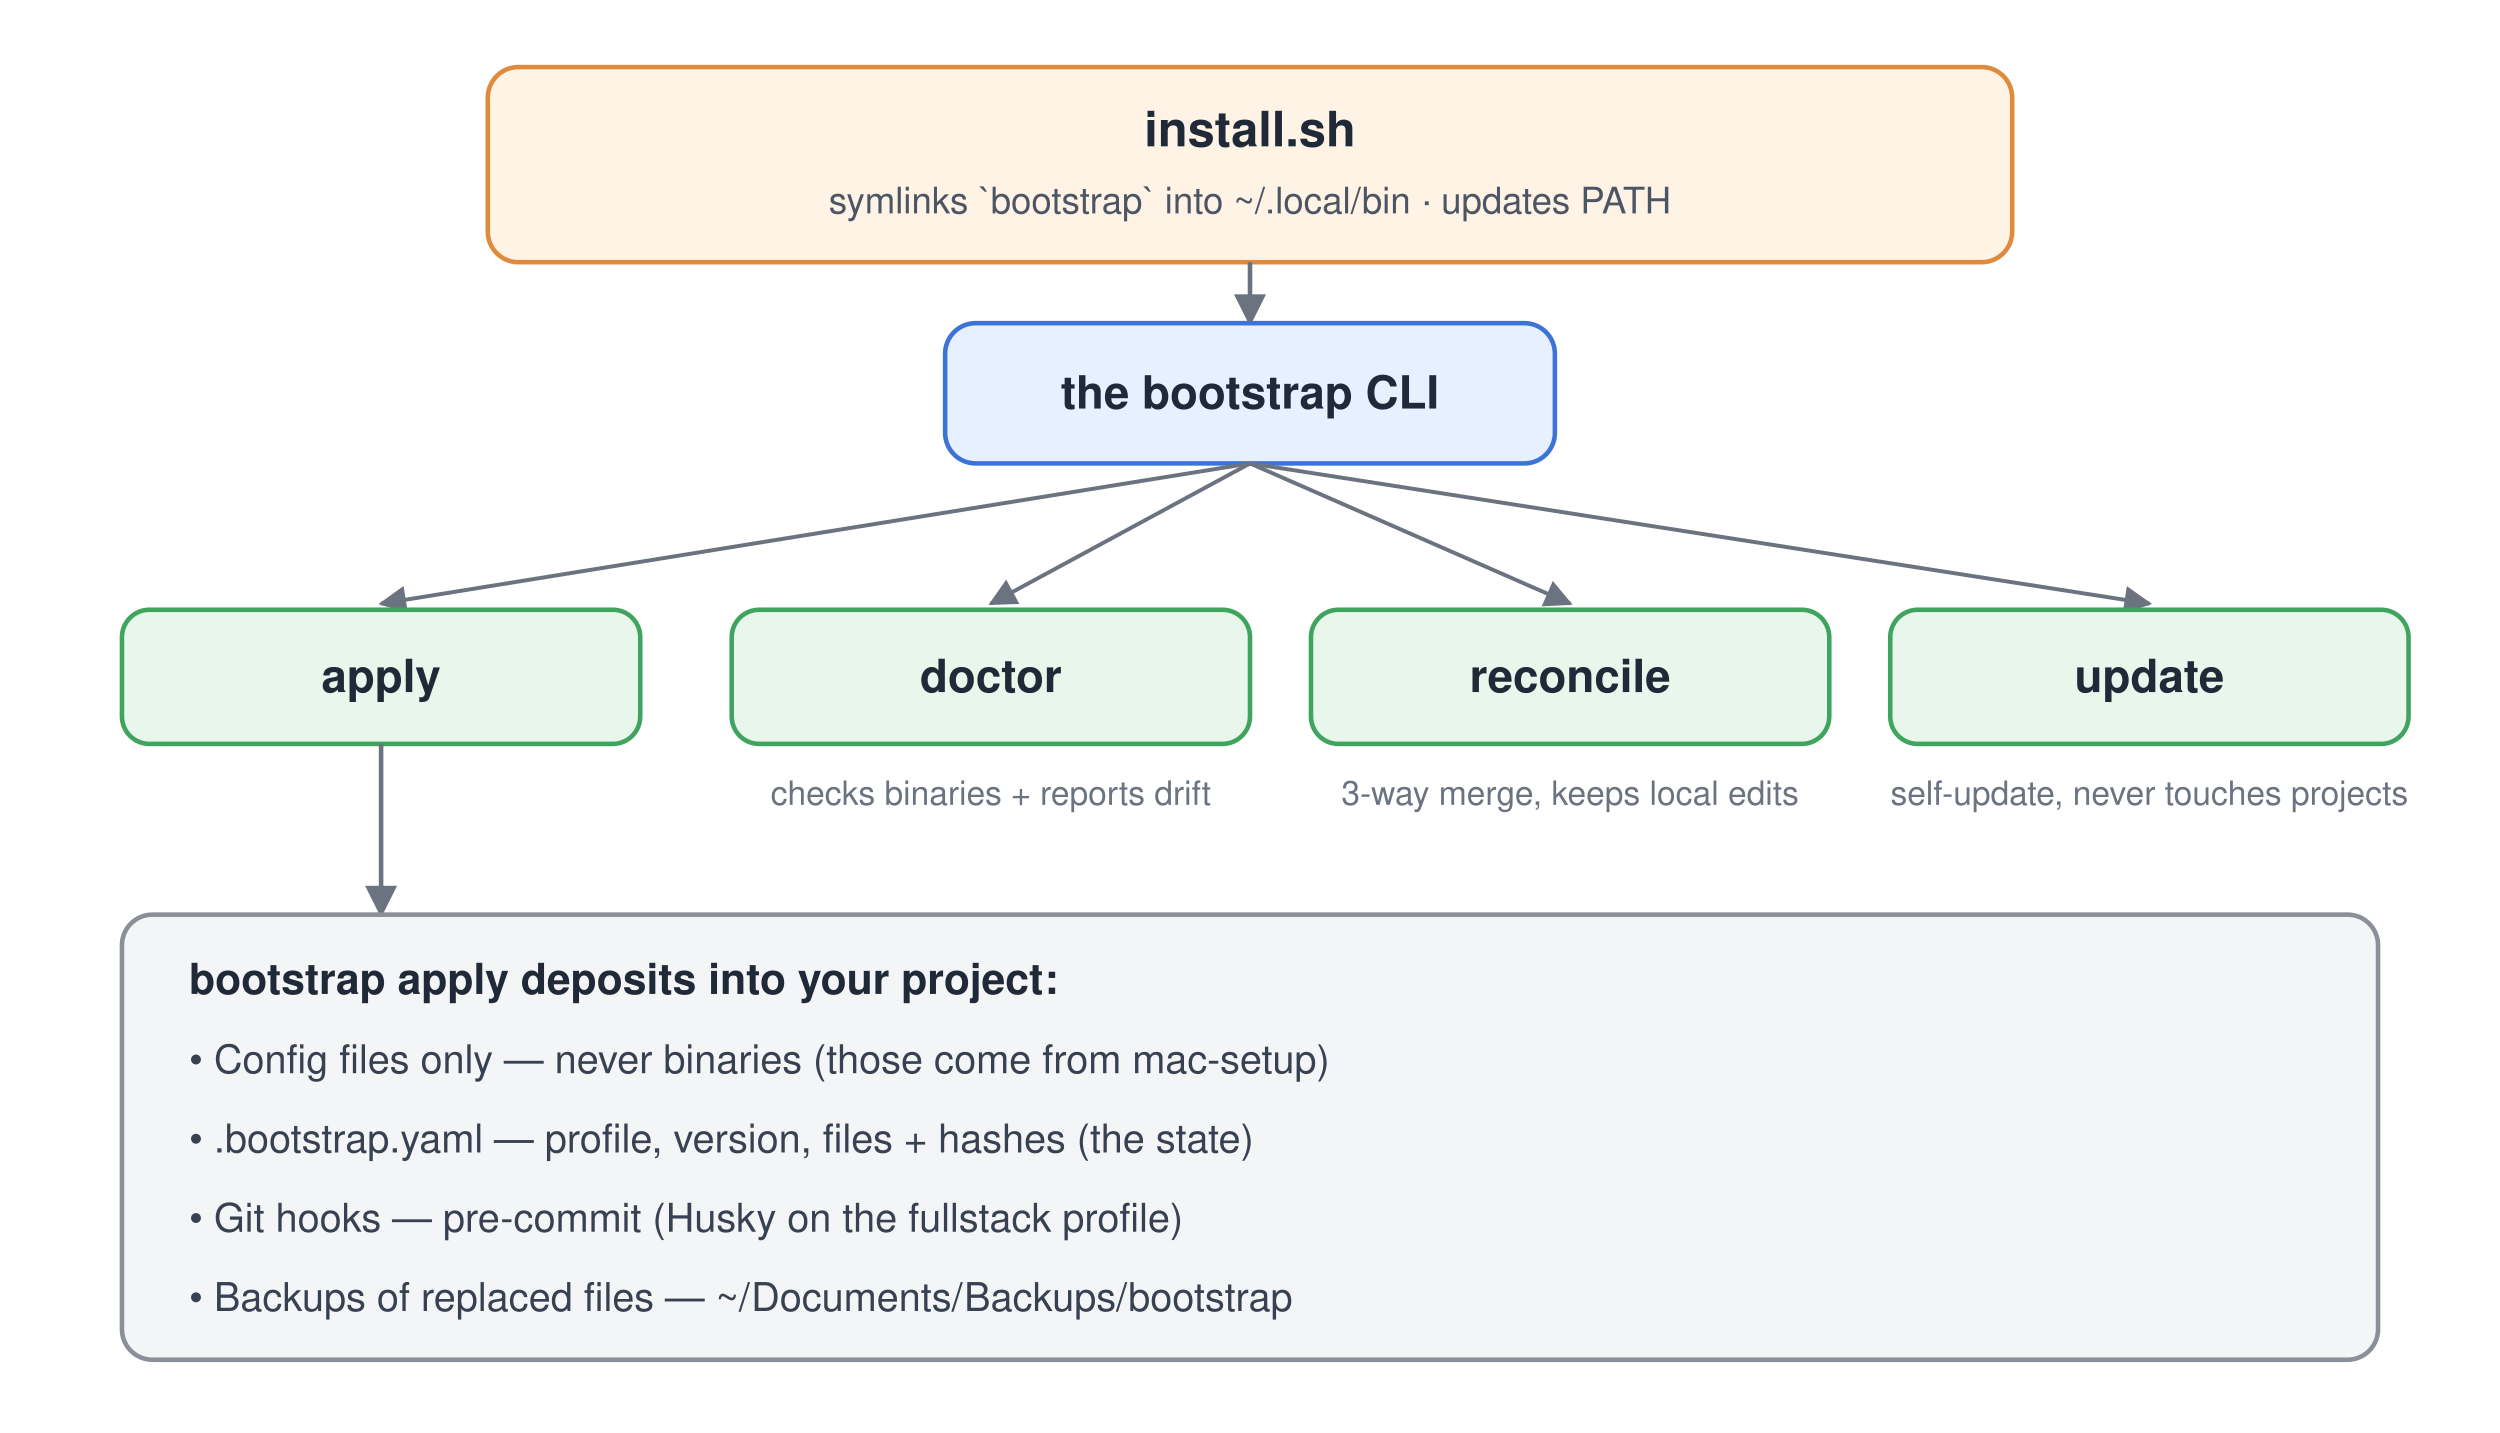
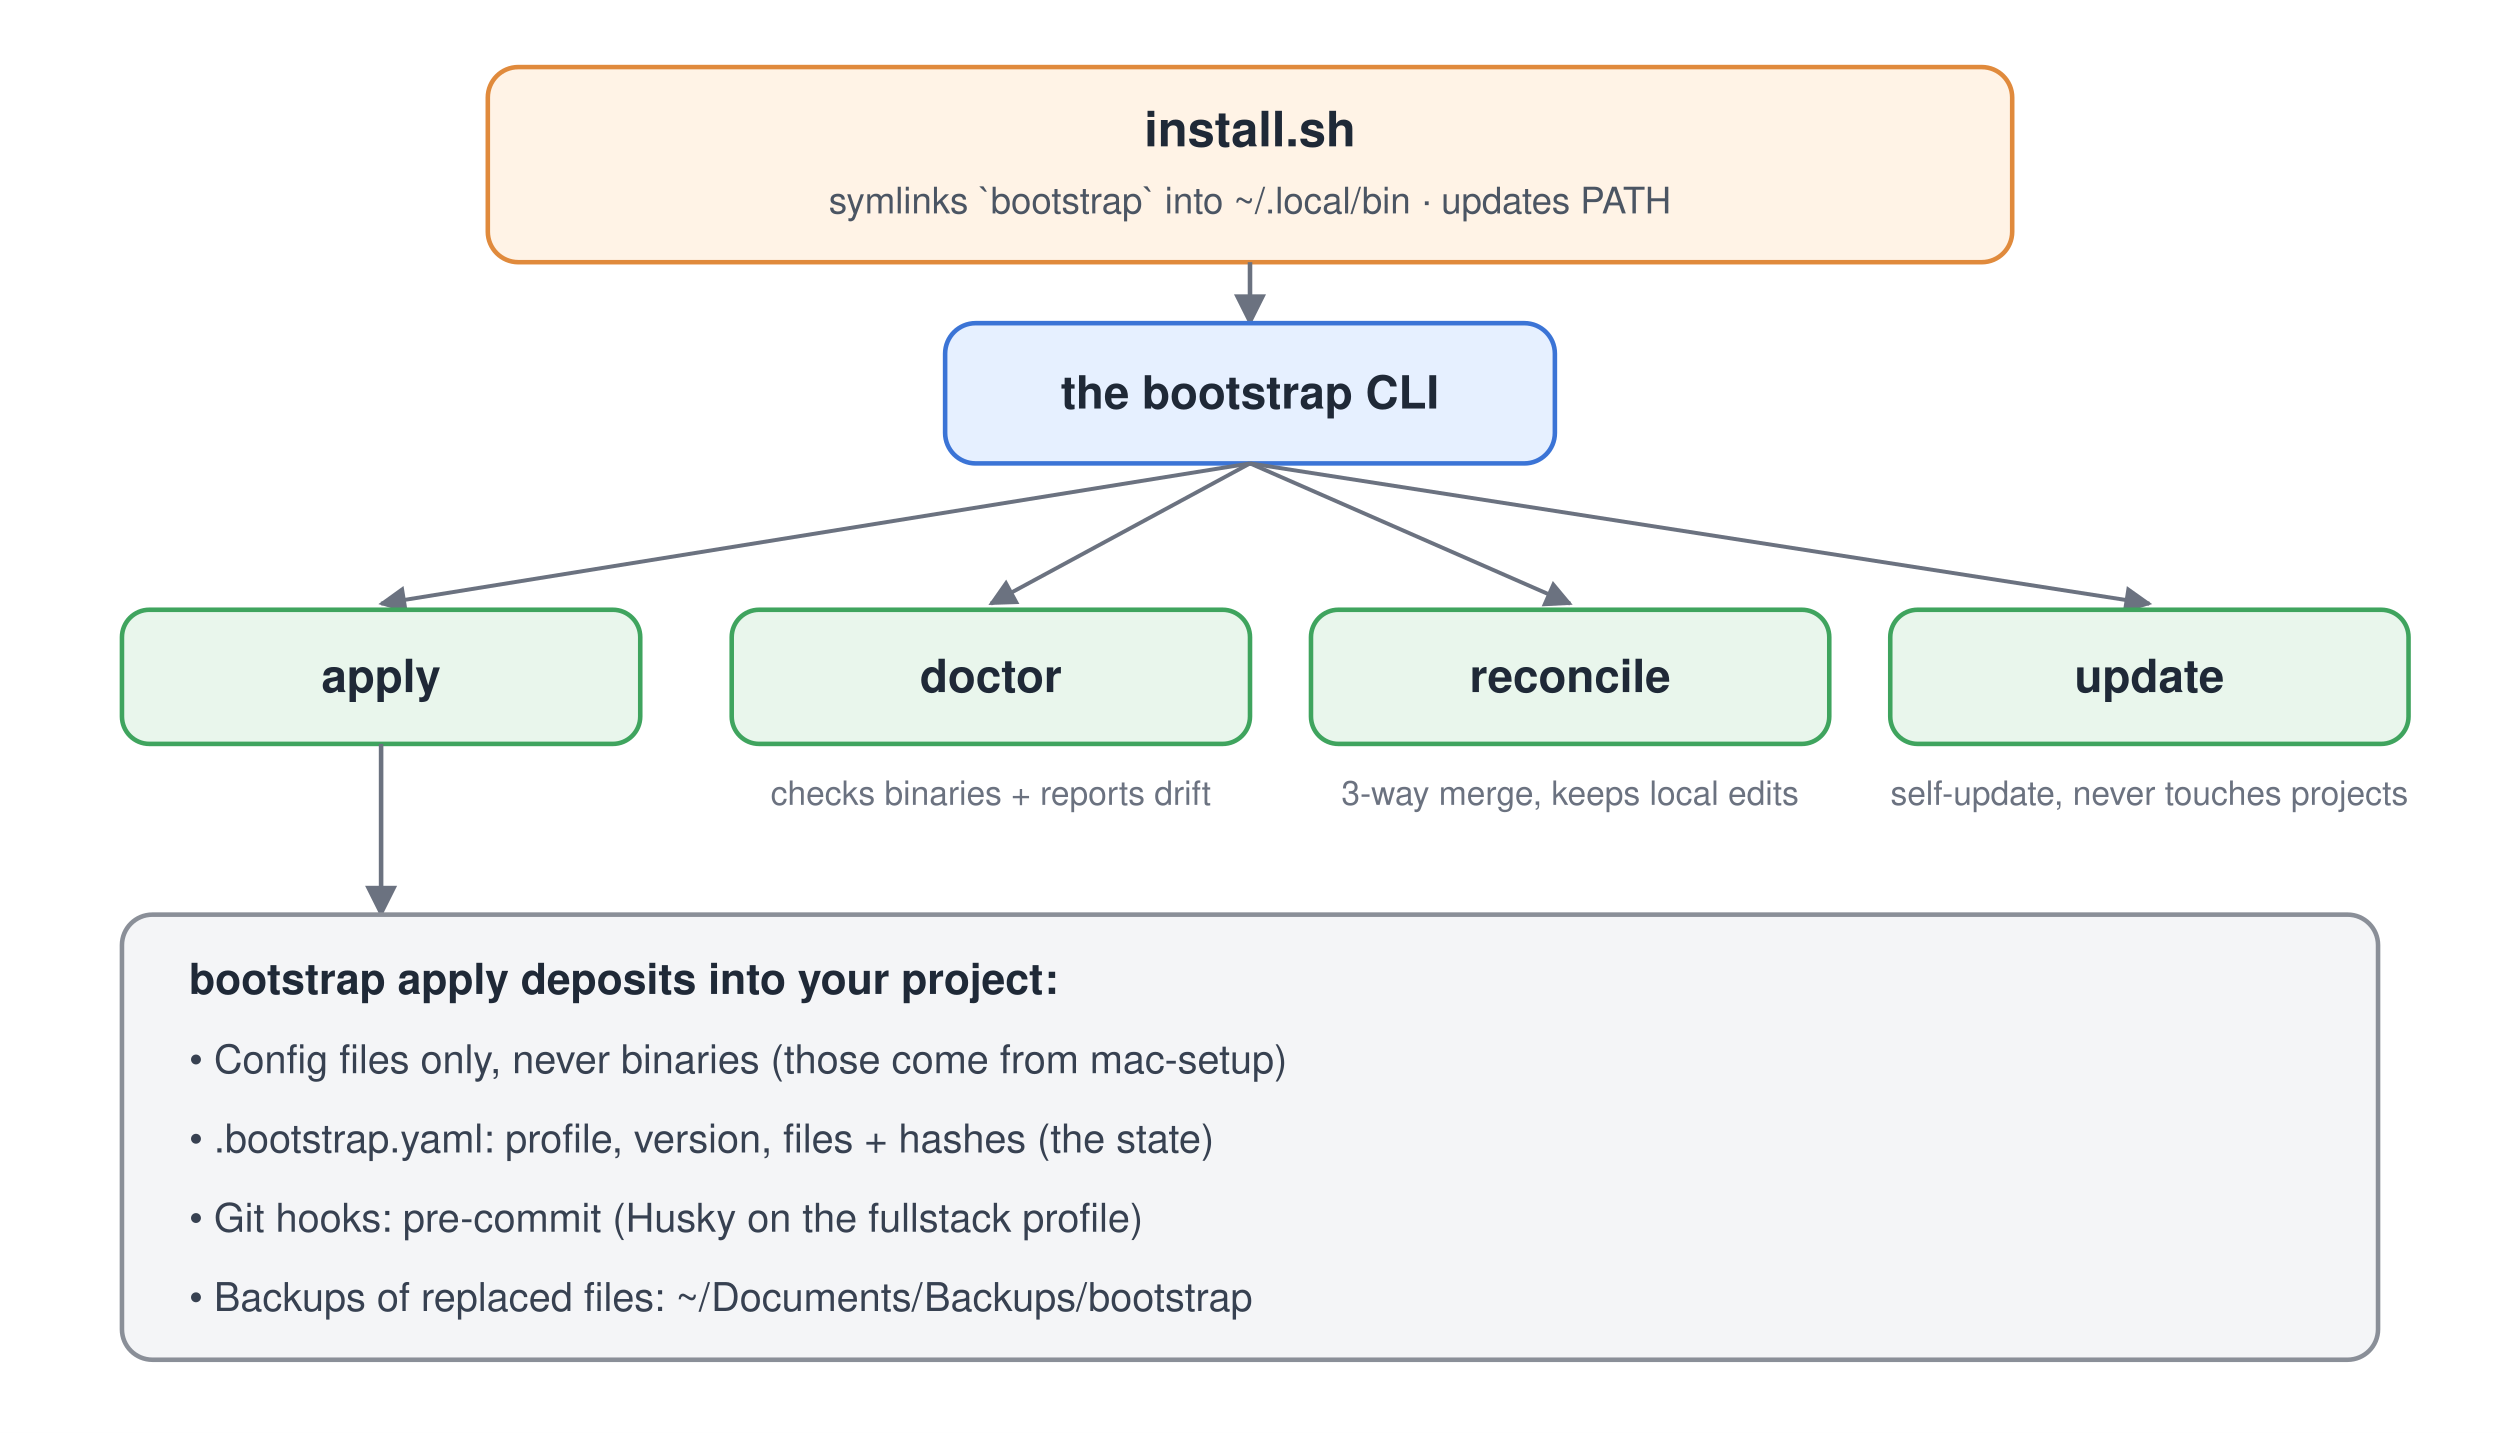
<svg xmlns="http://www.w3.org/2000/svg" viewBox="0 0 820 470" font-family="-apple-system, Segoe UI, Helvetica, Arial, sans-serif" role="img" aria-labelledby="title desc">
  <defs>
    <marker id="arrow" viewBox="0 0 10 10" refX="9" refY="5" markerWidth="7" markerHeight="7" orient="auto-start-reverse">
      <path d="M0 0L10 5L0 10z" fill="#6b7280" />
    </marker>
  </defs>
  <rect width="820" height="470" fill="#ffffff" />
  <rect x="160" y="22" width="500" height="64" rx="10" fill="#fff3e6" stroke="#e08a3c" stroke-width="1.5" />
  <text x="410" y="48" text-anchor="middle" font-size="16" font-weight="700" fill="#1f2937">install.sh</text>
  <text x="410" y="70" text-anchor="middle" font-size="12" fill="#4b5563">symlinks `bootstrap` into ~/.local/bin · updates PATH</text>
  <line x1="410" y1="86" x2="410" y2="106" stroke="#6b7280" stroke-width="1.5" marker-end="url(#arrow)" />
  <rect x="310" y="106" width="200" height="46" rx="10" fill="#e6f0ff" stroke="#3b74d6" stroke-width="1.5" />
  <text x="410" y="134" text-anchor="middle" font-size="15" font-weight="700" fill="#1f2937">the bootstrap CLI</text>
  <line x1="410" y1="152" x2="125" y2="198" stroke="#6b7280" stroke-width="1.3" marker-end="url(#arrow)" />
  <line x1="410" y1="152" x2="325" y2="198" stroke="#6b7280" stroke-width="1.3" marker-end="url(#arrow)" />
  <line x1="410" y1="152" x2="515" y2="198" stroke="#6b7280" stroke-width="1.3" marker-end="url(#arrow)" />
  <line x1="410" y1="152" x2="705" y2="198" stroke="#6b7280" stroke-width="1.3" marker-end="url(#arrow)" />
  <rect x="40" y="200" width="170" height="44" rx="9" fill="#e9f6ec" stroke="#3fa45e" stroke-width="1.5" />
  <text x="125" y="227" text-anchor="middle" font-size="15" font-weight="600" fill="#1f2937">apply</text>
  <rect x="240" y="200" width="170" height="44" rx="9" fill="#e9f6ec" stroke="#3fa45e" stroke-width="1.5" />
  <text x="325" y="227" text-anchor="middle" font-size="15" font-weight="600" fill="#1f2937">doctor</text>
  <rect x="430" y="200" width="170" height="44" rx="9" fill="#e9f6ec" stroke="#3fa45e" stroke-width="1.5" />
  <text x="515" y="227" text-anchor="middle" font-size="15" font-weight="600" fill="#1f2937">reconcile</text>
  <rect x="620" y="200" width="170" height="44" rx="9" fill="#e9f6ec" stroke="#3fa45e" stroke-width="1.5" />
  <text x="705" y="227" text-anchor="middle" font-size="15" font-weight="600" fill="#1f2937">update</text>
  <text x="325" y="264" text-anchor="middle" font-size="11" fill="#6b7280">checks binaries + reports drift</text>
  <text x="515" y="264" text-anchor="middle" font-size="11" fill="#6b7280">3-way merge, keeps local edits</text>
  <text x="705" y="264" text-anchor="middle" font-size="11" fill="#6b7280">self-update, never touches projects</text>
  <line x1="125" y1="244" x2="125" y2="300" stroke="#6b7280" stroke-width="1.5" marker-end="url(#arrow)" />
  <rect x="40" y="300" width="740" height="146" rx="10" fill="#f4f5f7" stroke="#8a8f98" stroke-width="1.5" />
  <text x="62" y="326" font-size="14" font-weight="700" fill="#1f2937">bootstrap apply deposits into your project:</text>
-   <text x="62" y="352" font-size="13" fill="#374151">• Config files only — never binaries (those come from mac-setup)</text>
-   <text x="62" y="378" font-size="13" fill="#374151">• .bootstrap.yaml — profile, version, files + hashes (the state)</text>
-   <text x="62" y="404" font-size="13" fill="#374151">• Git hooks — pre-commit (Husky on the fullstack profile)</text>
-   <text x="62" y="430" font-size="13" fill="#374151">• Backups of replaced files — ~/Documents/Backups/bootstrap</text>
+   <text x="62" y="352" font-size="13" fill="#374151">• Config files only, never binaries (those come from mac-setup)</text>
+   <text x="62" y="378" font-size="13" fill="#374151">• .bootstrap.yaml: profile, version, files + hashes (the state)</text>
+   <text x="62" y="404" font-size="13" fill="#374151">• Git hooks: pre-commit (Husky on the fullstack profile)</text>
+   <text x="62" y="430" font-size="13" fill="#374151">• Backups of replaced files: ~/Documents/Backups/bootstrap</text>
</svg>
